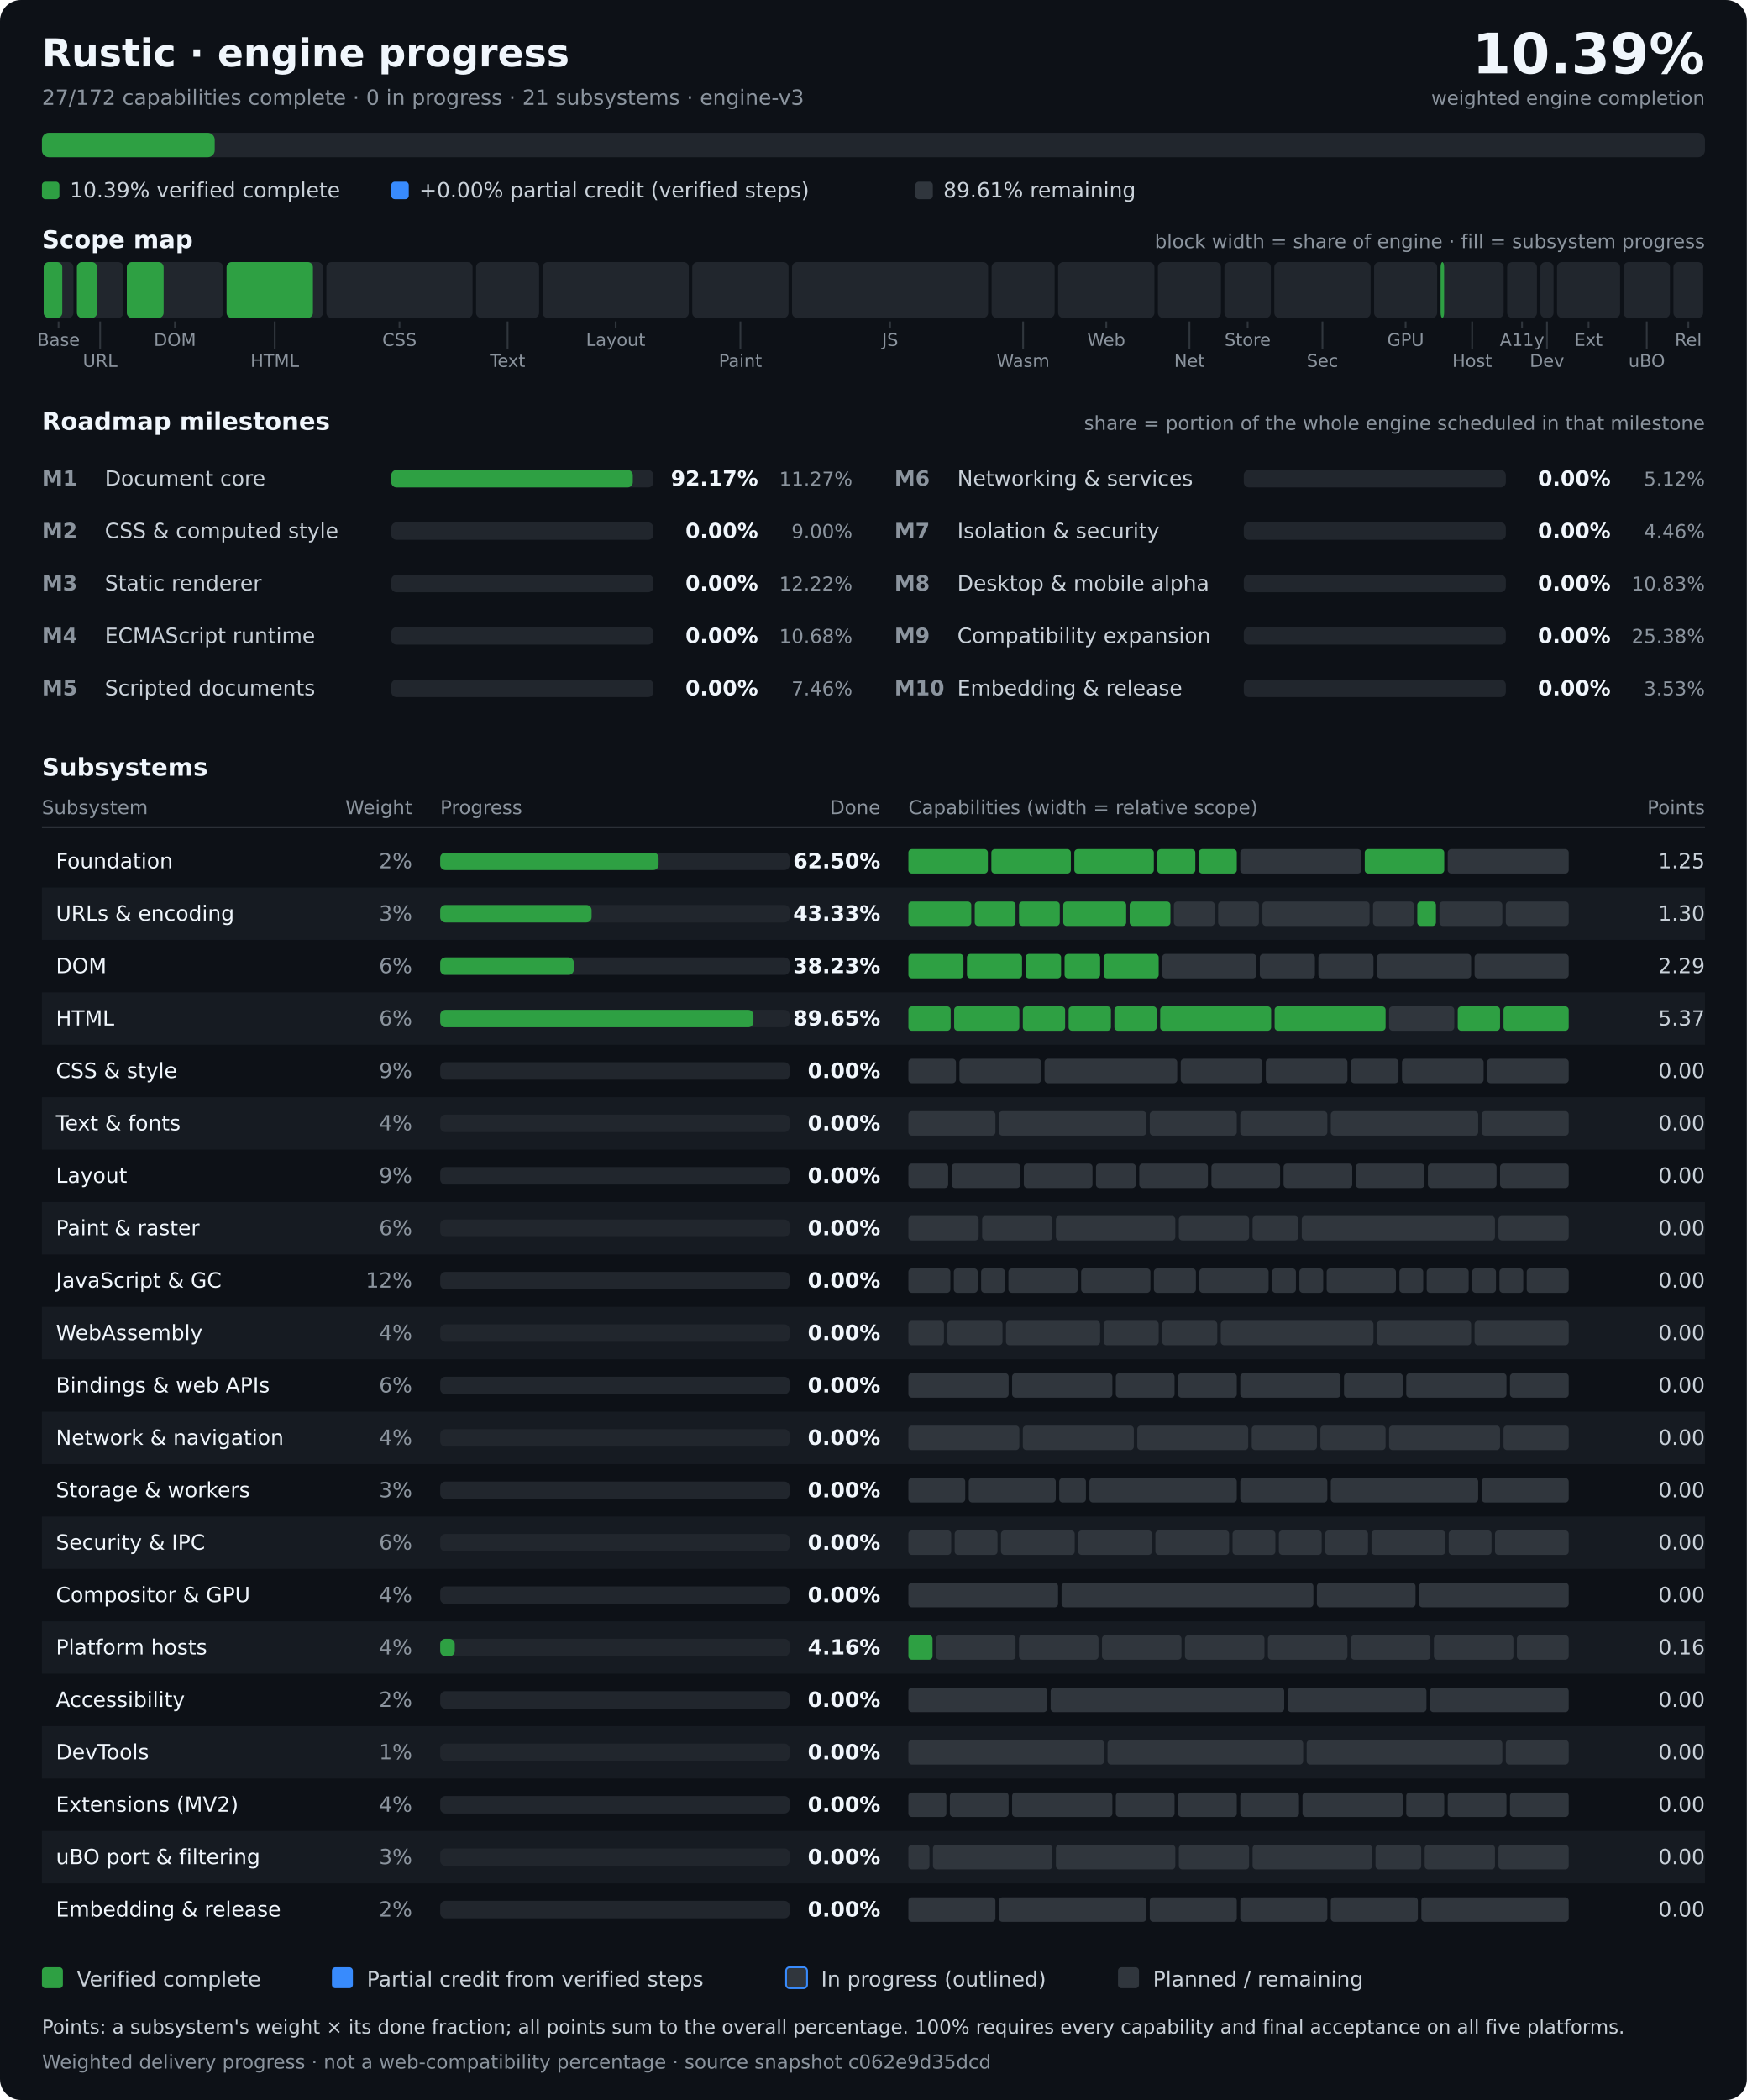
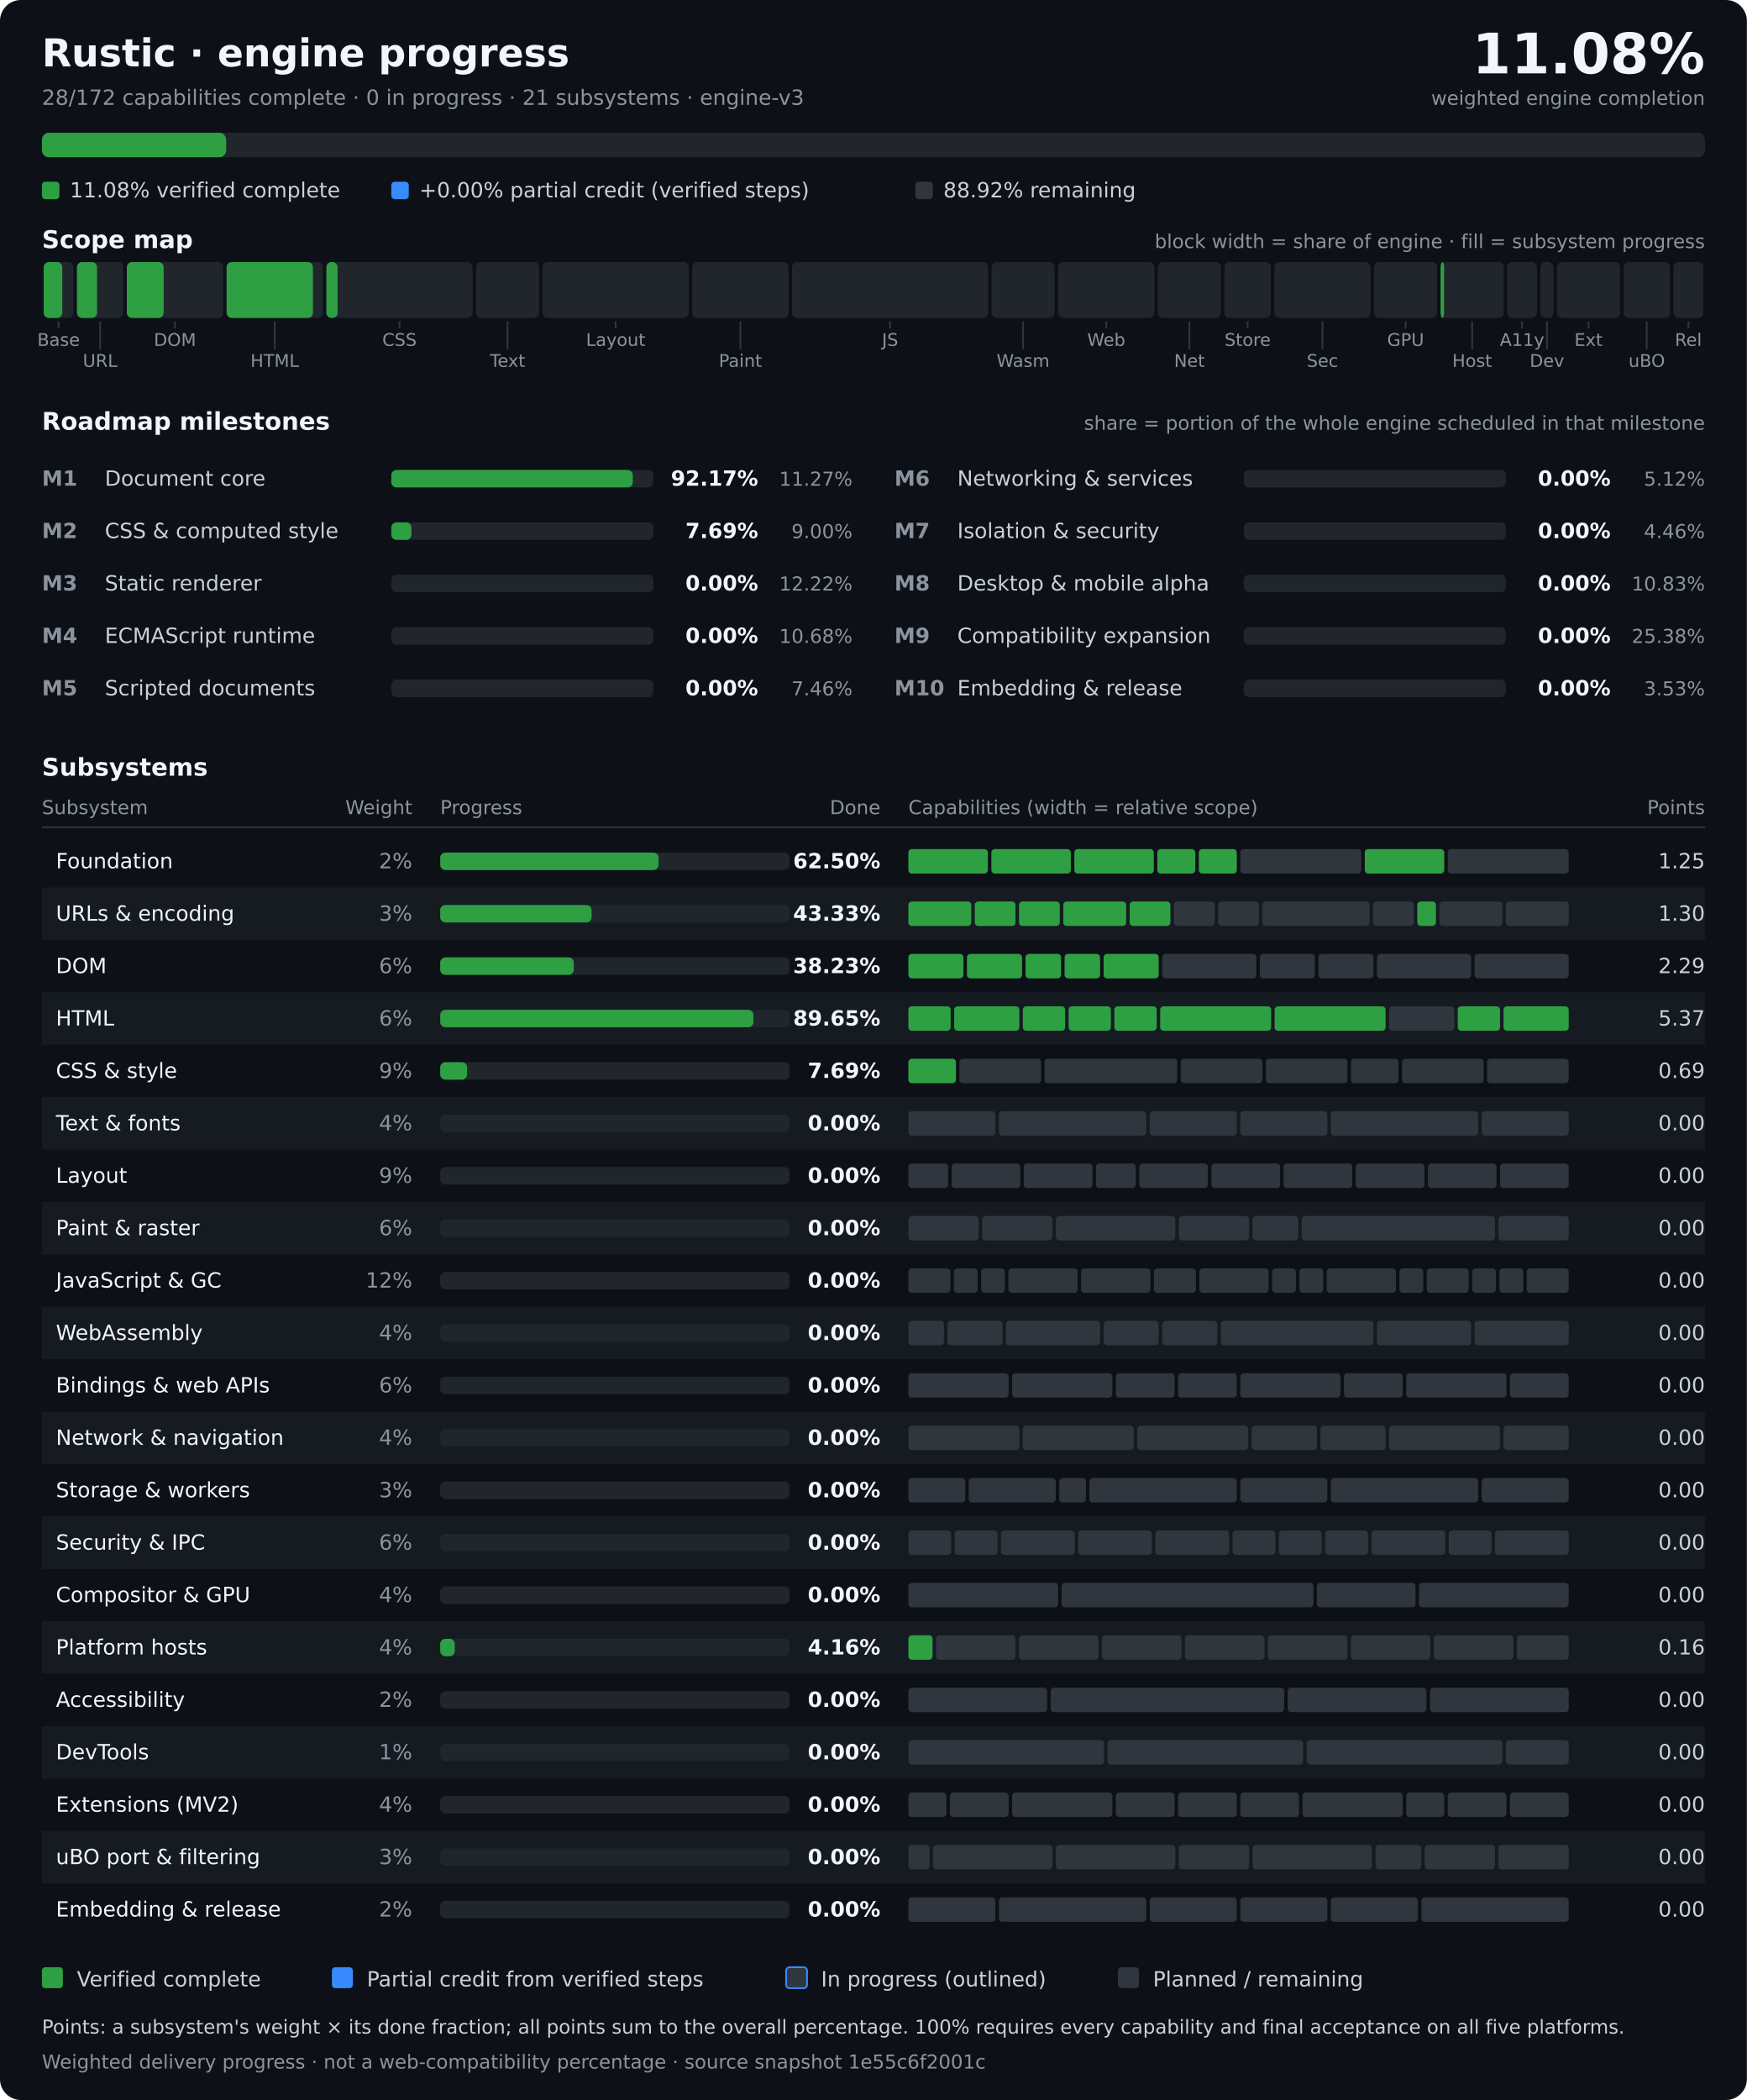
<svg xmlns="http://www.w3.org/2000/svg" width="1000" height="1202" viewBox="0 0 1000 1202" role="img" aria-labelledby="title desc">
  <rect width="1000" height="1202" rx="12" fill="#0d1117" />
  <g font-family="DejaVu Sans,Arial,sans-serif">
    <text x="24.00" y="38" fill="#f0f6fc" font-size="22" font-weight="700">Rustic · engine progress</text>
-     <text x="24.00" y="60" fill="#8b949e" font-size="12">27/172 capabilities complete · 0 in progress · 21 subsystems · engine-v3</text>
-     <text x="976.00" y="42" fill="#f0f6fc" font-size="32" text-anchor="end" font-weight="700">10.39%</text>
+     <text x="24.00" y="60" fill="#8b949e" font-size="12">28/172 capabilities complete · 0 in progress · 21 subsystems · engine-v3</text>
+     <text x="976.00" y="42" fill="#f0f6fc" font-size="32" text-anchor="end" font-weight="700">11.08%</text>
    <text x="976.00" y="60" fill="#8b949e" font-size="11" text-anchor="end">weighted engine completion</text>
    <rect x="24.00" y="76" width="952.00" height="14" rx="4" fill="#21262d" />
-     <rect x="24.00" y="76" width="98.91" height="14" rx="4" fill="#2ea043" />
+     <rect x="24.00" y="76" width="105.48" height="14" rx="4" fill="#2ea043" />
    <rect x="24" y="104" width="10" height="10" rx="2" fill="#2ea043" />
-     <text x="40.00" y="113" fill="#c9d1d9" font-size="12">10.39% verified complete</text>
+     <text x="40.00" y="113" fill="#c9d1d9" font-size="12">11.08% verified complete</text>
    <rect x="224" y="104" width="10" height="10" rx="2" fill="#388bfd" />
    <text x="240.00" y="113" fill="#c9d1d9" font-size="12">+0.00% partial credit (verified steps)</text>
    <rect x="524" y="104" width="10" height="10" rx="2" fill="#30363d" />
-     <text x="540.00" y="113" fill="#c9d1d9" font-size="12">89.61% remaining</text>
+     <text x="540.00" y="113" fill="#c9d1d9" font-size="12">88.92% remaining</text>
    <text x="24.00" y="142" fill="#f0f6fc" font-size="14" font-weight="600">Scope map</text>
    <text x="976.00" y="142" fill="#8b949e" font-size="11" text-anchor="end">block width = share of engine · fill = subsystem progress</text>
    <g>
      <rect x="25.00" y="150" width="17.04" height="32" rx="3" fill="#21262d" />
      <rect x="25.00" y="150" width="10.65" height="32" rx="3" fill="#2ea043" />
      <rect x="33.02" y="184" width="1" height="4" fill="#30363d" />
      <text x="33.52" y="198" fill="#8b949e" font-size="10" text-anchor="middle">Base</text>
    </g>
    <g>
      <rect x="44.04" y="150" width="26.56" height="32" rx="3" fill="#21262d" />
      <rect x="44.04" y="150" width="11.51" height="32" rx="3" fill="#2ea043" />
      <rect x="56.82" y="184" width="1" height="16" fill="#30363d" />
      <text x="57.32" y="210" fill="#8b949e" font-size="10" text-anchor="middle">URL</text>
    </g>
    <g>
      <rect x="72.60" y="150" width="55.12" height="32" rx="3" fill="#21262d" />
      <rect x="72.60" y="150" width="21.07" height="32" rx="3" fill="#2ea043" />
      <rect x="99.66" y="184" width="1" height="4" fill="#30363d" />
      <text x="100.16" y="198" fill="#8b949e" font-size="10" text-anchor="middle">DOM</text>
    </g>
    <g>
      <rect x="129.72" y="150" width="55.12" height="32" rx="3" fill="#21262d" />
      <rect x="129.72" y="150" width="49.42" height="32" rx="3" fill="#2ea043" />
      <rect x="156.78" y="184" width="1" height="16" fill="#30363d" />
      <text x="157.28" y="210" fill="#8b949e" font-size="10" text-anchor="middle">HTML</text>
    </g>
    <g>
      <rect x="186.84" y="150" width="83.68" height="32" rx="3" fill="#21262d" />
+       <rect x="186.84" y="150" width="6.43" height="32" rx="3" fill="#2ea043" />
      <rect x="228.18" y="184" width="1" height="4" fill="#30363d" />
      <text x="228.68" y="198" fill="#8b949e" font-size="10" text-anchor="middle">CSS</text>
    </g>
    <g>
      <rect x="272.52" y="150" width="36.08" height="32" rx="3" fill="#21262d" />
      <rect x="290.06" y="184" width="1" height="16" fill="#30363d" />
      <text x="290.56" y="210" fill="#8b949e" font-size="10" text-anchor="middle">Text</text>
    </g>
    <g>
      <rect x="310.60" y="150" width="83.68" height="32" rx="3" fill="#21262d" />
      <rect x="351.94" y="184" width="1" height="4" fill="#30363d" />
      <text x="352.44" y="198" fill="#8b949e" font-size="10" text-anchor="middle">Layout</text>
    </g>
    <g>
      <rect x="396.28" y="150" width="55.12" height="32" rx="3" fill="#21262d" />
      <rect x="423.34" y="184" width="1" height="16" fill="#30363d" />
      <text x="423.84" y="210" fill="#8b949e" font-size="10" text-anchor="middle">Paint</text>
    </g>
    <g>
      <rect x="453.40" y="150" width="112.24" height="32" rx="3" fill="#21262d" />
      <rect x="509.02" y="184" width="1" height="4" fill="#30363d" />
      <text x="509.52" y="198" fill="#8b949e" font-size="10" text-anchor="middle">JS</text>
    </g>
    <g>
      <rect x="567.64" y="150" width="36.08" height="32" rx="3" fill="#21262d" />
      <rect x="585.18" y="184" width="1" height="16" fill="#30363d" />
      <text x="585.68" y="210" fill="#8b949e" font-size="10" text-anchor="middle">Wasm</text>
    </g>
    <g>
      <rect x="605.72" y="150" width="55.12" height="32" rx="3" fill="#21262d" />
      <rect x="632.78" y="184" width="1" height="4" fill="#30363d" />
      <text x="633.28" y="198" fill="#8b949e" font-size="10" text-anchor="middle">Web</text>
    </g>
    <g>
      <rect x="662.84" y="150" width="36.08" height="32" rx="3" fill="#21262d" />
      <rect x="680.38" y="184" width="1" height="16" fill="#30363d" />
      <text x="680.88" y="210" fill="#8b949e" font-size="10" text-anchor="middle">Net</text>
    </g>
    <g>
      <rect x="700.92" y="150" width="26.56" height="32" rx="3" fill="#21262d" />
      <rect x="713.70" y="184" width="1" height="4" fill="#30363d" />
      <text x="714.20" y="198" fill="#8b949e" font-size="10" text-anchor="middle">Store</text>
    </g>
    <g>
      <rect x="729.48" y="150" width="55.12" height="32" rx="3" fill="#21262d" />
      <rect x="756.54" y="184" width="1" height="16" fill="#30363d" />
      <text x="757.04" y="210" fill="#8b949e" font-size="10" text-anchor="middle">Sec</text>
    </g>
    <g>
      <rect x="786.60" y="150" width="36.08" height="32" rx="3" fill="#21262d" />
      <rect x="804.14" y="184" width="1" height="4" fill="#30363d" />
      <text x="804.64" y="198" fill="#8b949e" font-size="10" text-anchor="middle">GPU</text>
    </g>
    <g>
      <rect x="824.68" y="150" width="36.08" height="32" rx="3" fill="#21262d" />
      <rect x="824.68" y="150" width="2.00" height="32" rx="3" fill="#2ea043" />
      <rect x="842.22" y="184" width="1" height="16" fill="#30363d" />
      <text x="842.72" y="210" fill="#8b949e" font-size="10" text-anchor="middle">Host</text>
    </g>
    <g>
      <rect x="862.76" y="150" width="17.04" height="32" rx="3" fill="#21262d" />
      <rect x="870.78" y="184" width="1" height="4" fill="#30363d" />
      <text x="871.28" y="198" fill="#8b949e" font-size="10" text-anchor="middle">A11y</text>
    </g>
    <g>
      <rect x="881.80" y="150" width="7.52" height="32" rx="3" fill="#21262d" />
      <rect x="885.06" y="184" width="1" height="16" fill="#30363d" />
      <text x="885.56" y="210" fill="#8b949e" font-size="10" text-anchor="middle">Dev</text>
    </g>
    <g>
      <rect x="891.32" y="150" width="36.08" height="32" rx="3" fill="#21262d" />
      <rect x="908.86" y="184" width="1" height="4" fill="#30363d" />
      <text x="909.36" y="198" fill="#8b949e" font-size="10" text-anchor="middle">Ext</text>
    </g>
    <g>
      <rect x="929.40" y="150" width="26.56" height="32" rx="3" fill="#21262d" />
      <rect x="942.18" y="184" width="1" height="16" fill="#30363d" />
      <text x="942.68" y="210" fill="#8b949e" font-size="10" text-anchor="middle">uBO</text>
    </g>
    <g>
      <rect x="957.96" y="150" width="17.04" height="32" rx="3" fill="#21262d" />
      <rect x="965.98" y="184" width="1" height="4" fill="#30363d" />
      <text x="966.48" y="198" fill="#8b949e" font-size="10" text-anchor="middle">Rel</text>
    </g>
    <text x="24.00" y="246" fill="#f0f6fc" font-size="14" font-weight="600">Roadmap milestones</text>
    <text x="976.00" y="246" fill="#8b949e" font-size="11" text-anchor="end">share = portion of the whole engine scheduled in that milestone</text>
    <g>
      <text x="24.00" y="278" fill="#8b949e" font-size="12" font-weight="600">M1</text>
      <text x="60.00" y="278" fill="#c9d1d9" font-size="12">Document core</text>
      <rect x="224.00" y="269" width="150.00" height="10" rx="3" fill="#21262d" />
      <rect x="224.00" y="269" width="138.25" height="10" rx="3" fill="#2ea043" />
      <text x="434.00" y="278" fill="#f0f6fc" font-size="12" text-anchor="end" font-weight="600">92.17%</text>
      <text x="488.00" y="278" fill="#8b949e" font-size="11" text-anchor="end">11.27%</text>
    </g>
    <g>
      <text x="24.00" y="308" fill="#8b949e" font-size="12" font-weight="600">M2</text>
      <text x="60.00" y="308" fill="#c9d1d9" font-size="12">CSS &amp; computed style</text>
      <rect x="224.00" y="299" width="150.00" height="10" rx="3" fill="#21262d" />
-       <text x="434.00" y="308" fill="#f0f6fc" font-size="12" text-anchor="end" font-weight="600">0.00%</text>
+       <rect x="224.00" y="299" width="11.54" height="10" rx="3" fill="#2ea043" />
+       <text x="434.00" y="308" fill="#f0f6fc" font-size="12" text-anchor="end" font-weight="600">7.69%</text>
      <text x="488.00" y="308" fill="#8b949e" font-size="11" text-anchor="end">9.00%</text>
    </g>
    <g>
      <text x="24.00" y="338" fill="#8b949e" font-size="12" font-weight="600">M3</text>
      <text x="60.00" y="338" fill="#c9d1d9" font-size="12">Static renderer</text>
      <rect x="224.00" y="329" width="150.00" height="10" rx="3" fill="#21262d" />
      <text x="434.00" y="338" fill="#f0f6fc" font-size="12" text-anchor="end" font-weight="600">0.00%</text>
      <text x="488.00" y="338" fill="#8b949e" font-size="11" text-anchor="end">12.22%</text>
    </g>
    <g>
      <text x="24.00" y="368" fill="#8b949e" font-size="12" font-weight="600">M4</text>
      <text x="60.00" y="368" fill="#c9d1d9" font-size="12">ECMAScript runtime</text>
      <rect x="224.00" y="359" width="150.00" height="10" rx="3" fill="#21262d" />
      <text x="434.00" y="368" fill="#f0f6fc" font-size="12" text-anchor="end" font-weight="600">0.00%</text>
      <text x="488.00" y="368" fill="#8b949e" font-size="11" text-anchor="end">10.68%</text>
    </g>
    <g>
      <text x="24.00" y="398" fill="#8b949e" font-size="12" font-weight="600">M5</text>
      <text x="60.00" y="398" fill="#c9d1d9" font-size="12">Scripted documents</text>
      <rect x="224.00" y="389" width="150.00" height="10" rx="3" fill="#21262d" />
      <text x="434.00" y="398" fill="#f0f6fc" font-size="12" text-anchor="end" font-weight="600">0.00%</text>
      <text x="488.00" y="398" fill="#8b949e" font-size="11" text-anchor="end">7.46%</text>
    </g>
    <g>
      <text x="512.00" y="278" fill="#8b949e" font-size="12" font-weight="600">M6</text>
      <text x="548.00" y="278" fill="#c9d1d9" font-size="12">Networking &amp; services</text>
      <rect x="712.00" y="269" width="150.00" height="10" rx="3" fill="#21262d" />
      <text x="922.00" y="278" fill="#f0f6fc" font-size="12" text-anchor="end" font-weight="600">0.00%</text>
      <text x="976.00" y="278" fill="#8b949e" font-size="11" text-anchor="end">5.12%</text>
    </g>
    <g>
      <text x="512.00" y="308" fill="#8b949e" font-size="12" font-weight="600">M7</text>
      <text x="548.00" y="308" fill="#c9d1d9" font-size="12">Isolation &amp; security</text>
      <rect x="712.00" y="299" width="150.00" height="10" rx="3" fill="#21262d" />
      <text x="922.00" y="308" fill="#f0f6fc" font-size="12" text-anchor="end" font-weight="600">0.00%</text>
      <text x="976.00" y="308" fill="#8b949e" font-size="11" text-anchor="end">4.46%</text>
    </g>
    <g>
      <text x="512.00" y="338" fill="#8b949e" font-size="12" font-weight="600">M8</text>
      <text x="548.00" y="338" fill="#c9d1d9" font-size="12">Desktop &amp; mobile alpha</text>
      <rect x="712.00" y="329" width="150.00" height="10" rx="3" fill="#21262d" />
      <text x="922.00" y="338" fill="#f0f6fc" font-size="12" text-anchor="end" font-weight="600">0.00%</text>
      <text x="976.00" y="338" fill="#8b949e" font-size="11" text-anchor="end">10.83%</text>
    </g>
    <g>
      <text x="512.00" y="368" fill="#8b949e" font-size="12" font-weight="600">M9</text>
      <text x="548.00" y="368" fill="#c9d1d9" font-size="12">Compatibility expansion</text>
      <rect x="712.00" y="359" width="150.00" height="10" rx="3" fill="#21262d" />
      <text x="922.00" y="368" fill="#f0f6fc" font-size="12" text-anchor="end" font-weight="600">0.00%</text>
      <text x="976.00" y="368" fill="#8b949e" font-size="11" text-anchor="end">25.38%</text>
    </g>
    <g>
      <text x="512.00" y="398" fill="#8b949e" font-size="12" font-weight="600">M10</text>
      <text x="548.00" y="398" fill="#c9d1d9" font-size="12">Embedding &amp; release</text>
      <rect x="712.00" y="389" width="150.00" height="10" rx="3" fill="#21262d" />
      <text x="922.00" y="398" fill="#f0f6fc" font-size="12" text-anchor="end" font-weight="600">0.00%</text>
      <text x="976.00" y="398" fill="#8b949e" font-size="11" text-anchor="end">3.53%</text>
    </g>
    <text x="24.00" y="444" fill="#f0f6fc" font-size="14" font-weight="600">Subsystems</text>
    <text x="24.00" y="466" fill="#8b949e" font-size="11">Subsystem</text>
    <text x="236.00" y="466" fill="#8b949e" font-size="11" text-anchor="end">Weight</text>
    <text x="252.00" y="466" fill="#8b949e" font-size="11">Progress</text>
    <text x="504.00" y="466" fill="#8b949e" font-size="11" text-anchor="end">Done</text>
    <text x="520.00" y="466" fill="#8b949e" font-size="11">Capabilities (width = relative scope)</text>
    <text x="976.00" y="466" fill="#8b949e" font-size="11" text-anchor="end">Points</text>
    <rect x="24" y="473" width="952" height="1" fill="#30363d" />
    <g>
      <text x="32.00" y="497" fill="#f0f6fc" font-size="12">Foundation</text>
      <text x="236.00" y="497" fill="#8b949e" font-size="12" text-anchor="end">2%</text>
      <rect x="252.00" y="488" width="200.00" height="10" rx="3" fill="#21262d" />
      <rect x="252.00" y="488" width="125.00" height="10" rx="3" fill="#2ea043" />
      <text x="504.00" y="497" fill="#f0f6fc" font-size="12" text-anchor="end" font-weight="600">62.50%</text>
      <g>
        <rect x="520.00" y="486" width="45.50" height="14" rx="2" fill="#2ea043" />
      </g>
      <g>
        <rect x="567.50" y="486" width="45.50" height="14" rx="2" fill="#2ea043" />
      </g>
      <g>
        <rect x="615.00" y="486" width="45.50" height="14" rx="2" fill="#2ea043" />
      </g>
      <g>
        <rect x="662.50" y="486" width="21.75" height="14" rx="2" fill="#2ea043" />
      </g>
      <g>
        <rect x="686.25" y="486" width="21.75" height="14" rx="2" fill="#2ea043" />
      </g>
      <g>
        <rect x="710.00" y="486" width="69.25" height="14" rx="2" fill="#30363d" />
      </g>
      <g>
        <rect x="781.25" y="486" width="45.50" height="14" rx="2" fill="#2ea043" />
      </g>
      <g>
        <rect x="828.75" y="486" width="69.25" height="14" rx="2" fill="#30363d" />
      </g>
      <text x="976.00" y="497" fill="#c9d1d9" font-size="12" text-anchor="end">1.25</text>
    </g>
    <g>
      <rect x="24" y="508" width="952" height="30" fill="#161b22" />
      <text x="32.00" y="527" fill="#f0f6fc" font-size="12">URLs &amp; encoding</text>
      <text x="236.00" y="527" fill="#8b949e" font-size="12" text-anchor="end">3%</text>
      <rect x="252.00" y="518" width="200.00" height="10" rx="3" fill="#21262d" />
      <rect x="252.00" y="518" width="86.66" height="10" rx="3" fill="#2ea043" />
      <text x="504.00" y="527" fill="#f0f6fc" font-size="12" text-anchor="end" font-weight="600">43.33%</text>
      <g>
        <rect x="520.00" y="516" width="36.00" height="14" rx="2" fill="#2ea043" />
      </g>
      <g>
        <rect x="558.00" y="516" width="23.33" height="14" rx="2" fill="#2ea043" />
      </g>
      <g>
        <rect x="583.33" y="516" width="23.33" height="14" rx="2" fill="#2ea043" />
      </g>
      <g>
        <rect x="608.67" y="516" width="36.00" height="14" rx="2" fill="#2ea043" />
      </g>
      <g>
        <rect x="646.67" y="516" width="23.33" height="14" rx="2" fill="#2ea043" />
      </g>
      <g>
        <rect x="672.00" y="516" width="23.33" height="14" rx="2" fill="#30363d" />
      </g>
      <g>
        <rect x="697.33" y="516" width="23.33" height="14" rx="2" fill="#30363d" />
      </g>
      <g>
        <rect x="722.67" y="516" width="61.33" height="14" rx="2" fill="#30363d" />
      </g>
      <g>
        <rect x="786.00" y="516" width="23.33" height="14" rx="2" fill="#30363d" />
      </g>
      <g>
        <rect x="811.33" y="516" width="10.67" height="14" rx="2" fill="#2ea043" />
      </g>
      <g>
        <rect x="824.00" y="516" width="36.00" height="14" rx="2" fill="#30363d" />
      </g>
      <g>
        <rect x="862.00" y="516" width="36.00" height="14" rx="2" fill="#30363d" />
      </g>
      <text x="976.00" y="527" fill="#c9d1d9" font-size="12" text-anchor="end">1.30</text>
    </g>
    <g>
      <text x="32.00" y="557" fill="#f0f6fc" font-size="12">DOM</text>
      <text x="236.00" y="557" fill="#8b949e" font-size="12" text-anchor="end">6%</text>
      <rect x="252.00" y="548" width="200.00" height="10" rx="3" fill="#21262d" />
      <rect x="252.00" y="548" width="76.46" height="10" rx="3" fill="#2ea043" />
      <text x="504.00" y="557" fill="#f0f6fc" font-size="12" text-anchor="end" font-weight="600">38.23%</text>
      <g>
        <rect x="520.00" y="546" width="31.53" height="14" rx="2" fill="#2ea043" />
      </g>
      <g>
        <rect x="553.53" y="546" width="31.53" height="14" rx="2" fill="#2ea043" />
      </g>
      <g>
        <rect x="587.06" y="546" width="20.35" height="14" rx="2" fill="#2ea043" />
      </g>
      <g>
        <rect x="609.41" y="546" width="20.35" height="14" rx="2" fill="#2ea043" />
      </g>
      <g>
        <rect x="631.76" y="546" width="31.53" height="14" rx="2" fill="#2ea043" />
      </g>
      <g>
        <rect x="665.29" y="546" width="53.88" height="14" rx="2" fill="#30363d" />
      </g>
      <g>
        <rect x="721.18" y="546" width="31.53" height="14" rx="2" fill="#30363d" />
      </g>
      <g>
        <rect x="754.71" y="546" width="31.53" height="14" rx="2" fill="#30363d" />
      </g>
      <g>
        <rect x="788.24" y="546" width="53.88" height="14" rx="2" fill="#30363d" />
      </g>
      <g>
        <rect x="844.12" y="546" width="53.88" height="14" rx="2" fill="#30363d" />
      </g>
      <text x="976.00" y="557" fill="#c9d1d9" font-size="12" text-anchor="end">2.29</text>
    </g>
    <g>
      <rect x="24" y="568" width="952" height="30" fill="#161b22" />
      <text x="32.00" y="587" fill="#f0f6fc" font-size="12">HTML</text>
      <text x="236.00" y="587" fill="#8b949e" font-size="12" text-anchor="end">6%</text>
      <rect x="252.00" y="578" width="200.00" height="10" rx="3" fill="#21262d" />
      <rect x="252.00" y="578" width="179.30" height="10" rx="3" fill="#2ea043" />
      <text x="504.00" y="587" fill="#f0f6fc" font-size="12" text-anchor="end" font-weight="600">89.65%</text>
      <g>
        <rect x="520.00" y="576" width="24.21" height="14" rx="2" fill="#2ea043" />
      </g>
      <g>
        <rect x="546.21" y="576" width="37.31" height="14" rx="2" fill="#2ea043" />
      </g>
      <g>
        <rect x="585.52" y="576" width="24.21" height="14" rx="2" fill="#2ea043" />
      </g>
      <g>
        <rect x="611.72" y="576" width="24.21" height="14" rx="2" fill="#2ea043" />
      </g>
      <g>
        <rect x="637.93" y="576" width="24.21" height="14" rx="2" fill="#2ea043" />
      </g>
      <g>
        <rect x="664.14" y="576" width="63.52" height="14" rx="2" fill="#2ea043" />
      </g>
      <g>
        <rect x="729.66" y="576" width="63.52" height="14" rx="2" fill="#2ea043" />
      </g>
      <g>
        <rect x="795.17" y="576" width="37.31" height="14" rx="2" fill="#30363d" />
      </g>
      <g>
        <rect x="834.48" y="576" width="24.21" height="14" rx="2" fill="#2ea043" />
      </g>
      <g>
        <rect x="860.69" y="576" width="37.31" height="14" rx="2" fill="#2ea043" />
      </g>
      <text x="976.00" y="587" fill="#c9d1d9" font-size="12" text-anchor="end">5.37</text>
    </g>
    <g>
      <text x="32.00" y="617" fill="#f0f6fc" font-size="12">CSS &amp; style</text>
      <text x="236.00" y="617" fill="#8b949e" font-size="12" text-anchor="end">9%</text>
      <rect x="252.00" y="608" width="200.00" height="10" rx="3" fill="#21262d" />
-       <text x="504.00" y="617" fill="#f0f6fc" font-size="12" text-anchor="end" font-weight="600">0.00%</text>
-       <g>
-         <rect x="520.00" y="606" width="27.23" height="14" rx="2" fill="#30363d" />
+       <rect x="252.00" y="608" width="15.38" height="10" rx="3" fill="#2ea043" />
+       <text x="504.00" y="617" fill="#f0f6fc" font-size="12" text-anchor="end" font-weight="600">7.69%</text>
+       <g>
+         <rect x="520.00" y="606" width="27.23" height="14" rx="2" fill="#2ea043" />
      </g>
      <g>
        <rect x="549.23" y="606" width="46.72" height="14" rx="2" fill="#30363d" />
      </g>
      <g>
        <rect x="597.95" y="606" width="75.95" height="14" rx="2" fill="#30363d" />
      </g>
      <g>
        <rect x="675.90" y="606" width="46.72" height="14" rx="2" fill="#30363d" />
      </g>
      <g>
        <rect x="724.62" y="606" width="46.72" height="14" rx="2" fill="#30363d" />
      </g>
      <g>
        <rect x="773.33" y="606" width="27.23" height="14" rx="2" fill="#30363d" />
      </g>
      <g>
        <rect x="802.56" y="606" width="46.72" height="14" rx="2" fill="#30363d" />
      </g>
      <g>
        <rect x="851.28" y="606" width="46.72" height="14" rx="2" fill="#30363d" />
      </g>
-       <text x="976.00" y="617" fill="#c9d1d9" font-size="12" text-anchor="end">0.00</text>
+       <text x="976.00" y="617" fill="#c9d1d9" font-size="12" text-anchor="end">0.69</text>
    </g>
    <g>
      <rect x="24" y="628" width="952" height="30" fill="#161b22" />
      <text x="32.00" y="647" fill="#f0f6fc" font-size="12">Text &amp; fonts</text>
      <text x="236.00" y="647" fill="#8b949e" font-size="12" text-anchor="end">4%</text>
      <rect x="252.00" y="638" width="200.00" height="10" rx="3" fill="#21262d" />
      <text x="504.00" y="647" fill="#f0f6fc" font-size="12" text-anchor="end" font-weight="600">0.00%</text>
      <g>
        <rect x="520.00" y="636" width="49.82" height="14" rx="2" fill="#30363d" />
      </g>
      <g>
        <rect x="571.82" y="636" width="84.36" height="14" rx="2" fill="#30363d" />
      </g>
      <g>
        <rect x="658.18" y="636" width="49.82" height="14" rx="2" fill="#30363d" />
      </g>
      <g>
        <rect x="710.00" y="636" width="49.82" height="14" rx="2" fill="#30363d" />
      </g>
      <g>
        <rect x="761.82" y="636" width="84.36" height="14" rx="2" fill="#30363d" />
      </g>
      <g>
        <rect x="848.18" y="636" width="49.82" height="14" rx="2" fill="#30363d" />
      </g>
      <text x="976.00" y="647" fill="#c9d1d9" font-size="12" text-anchor="end">0.00</text>
    </g>
    <g>
      <text x="32.00" y="677" fill="#f0f6fc" font-size="12">Layout</text>
      <text x="236.00" y="677" fill="#8b949e" font-size="12" text-anchor="end">9%</text>
      <rect x="252.00" y="668" width="200.00" height="10" rx="3" fill="#21262d" />
      <text x="504.00" y="677" fill="#f0f6fc" font-size="12" text-anchor="end" font-weight="600">0.00%</text>
      <g>
        <rect x="520.00" y="666" width="22.78" height="14" rx="2" fill="#30363d" />
      </g>
      <g>
        <rect x="544.78" y="666" width="39.30" height="14" rx="2" fill="#30363d" />
      </g>
      <g>
        <rect x="586.09" y="666" width="39.30" height="14" rx="2" fill="#30363d" />
      </g>
      <g>
        <rect x="627.39" y="666" width="22.78" height="14" rx="2" fill="#30363d" />
      </g>
      <g>
        <rect x="652.17" y="666" width="39.30" height="14" rx="2" fill="#30363d" />
      </g>
      <g>
        <rect x="693.48" y="666" width="39.30" height="14" rx="2" fill="#30363d" />
      </g>
      <g>
        <rect x="734.78" y="666" width="39.30" height="14" rx="2" fill="#30363d" />
      </g>
      <g>
        <rect x="776.09" y="666" width="39.30" height="14" rx="2" fill="#30363d" />
      </g>
      <g>
        <rect x="817.39" y="666" width="39.30" height="14" rx="2" fill="#30363d" />
      </g>
      <g>
        <rect x="858.70" y="666" width="39.30" height="14" rx="2" fill="#30363d" />
      </g>
      <text x="976.00" y="677" fill="#c9d1d9" font-size="12" text-anchor="end">0.00</text>
    </g>
    <g>
      <rect x="24" y="688" width="952" height="30" fill="#161b22" />
      <text x="32.00" y="707" fill="#f0f6fc" font-size="12">Paint &amp; raster</text>
      <text x="236.00" y="707" fill="#8b949e" font-size="12" text-anchor="end">6%</text>
      <rect x="252.00" y="698" width="200.00" height="10" rx="3" fill="#21262d" />
      <text x="504.00" y="707" fill="#f0f6fc" font-size="12" text-anchor="end" font-weight="600">0.00%</text>
      <g>
        <rect x="520.00" y="696" width="40.22" height="14" rx="2" fill="#30363d" />
      </g>
      <g>
        <rect x="562.22" y="696" width="40.22" height="14" rx="2" fill="#30363d" />
      </g>
      <g>
        <rect x="604.44" y="696" width="68.37" height="14" rx="2" fill="#30363d" />
      </g>
      <g>
        <rect x="674.81" y="696" width="40.22" height="14" rx="2" fill="#30363d" />
      </g>
      <g>
        <rect x="717.04" y="696" width="26.15" height="14" rx="2" fill="#30363d" />
      </g>
      <g>
        <rect x="745.19" y="696" width="110.59" height="14" rx="2" fill="#30363d" />
      </g>
      <g>
        <rect x="857.78" y="696" width="40.22" height="14" rx="2" fill="#30363d" />
      </g>
      <text x="976.00" y="707" fill="#c9d1d9" font-size="12" text-anchor="end">0.00</text>
    </g>
    <g>
      <text x="32.00" y="737" fill="#f0f6fc" font-size="12">JavaScript &amp; GC</text>
      <text x="236.00" y="737" fill="#8b949e" font-size="12" text-anchor="end">12%</text>
      <rect x="252.00" y="728" width="200.00" height="10" rx="3" fill="#21262d" />
      <text x="504.00" y="737" fill="#f0f6fc" font-size="12" text-anchor="end" font-weight="600">0.00%</text>
      <g>
        <rect x="520.00" y="726" width="24.03" height="14" rx="2" fill="#30363d" />
      </g>
      <g>
        <rect x="546.03" y="726" width="13.62" height="14" rx="2" fill="#30363d" />
      </g>
      <g>
        <rect x="561.64" y="726" width="13.62" height="14" rx="2" fill="#30363d" />
      </g>
      <g>
        <rect x="577.26" y="726" width="39.64" height="14" rx="2" fill="#30363d" />
      </g>
      <g>
        <rect x="618.90" y="726" width="39.64" height="14" rx="2" fill="#30363d" />
      </g>
      <g>
        <rect x="660.55" y="726" width="24.03" height="14" rx="2" fill="#30363d" />
      </g>
      <g>
        <rect x="686.58" y="726" width="39.64" height="14" rx="2" fill="#30363d" />
      </g>
      <g>
        <rect x="728.22" y="726" width="13.62" height="14" rx="2" fill="#30363d" />
      </g>
      <g>
        <rect x="743.84" y="726" width="13.62" height="14" rx="2" fill="#30363d" />
      </g>
      <g>
        <rect x="759.45" y="726" width="39.64" height="14" rx="2" fill="#30363d" />
      </g>
      <g>
        <rect x="801.10" y="726" width="13.62" height="14" rx="2" fill="#30363d" />
      </g>
      <g>
        <rect x="816.71" y="726" width="24.03" height="14" rx="2" fill="#30363d" />
      </g>
      <g>
        <rect x="842.74" y="726" width="13.62" height="14" rx="2" fill="#30363d" />
      </g>
      <g>
        <rect x="858.36" y="726" width="13.62" height="14" rx="2" fill="#30363d" />
      </g>
      <g>
        <rect x="873.97" y="726" width="24.03" height="14" rx="2" fill="#30363d" />
      </g>
      <text x="976.00" y="737" fill="#c9d1d9" font-size="12" text-anchor="end">0.00</text>
    </g>
    <g>
      <rect x="24" y="748" width="952" height="30" fill="#161b22" />
      <text x="32.00" y="767" fill="#f0f6fc" font-size="12">WebAssembly</text>
      <text x="236.00" y="767" fill="#8b949e" font-size="12" text-anchor="end">4%</text>
      <rect x="252.00" y="758" width="200.00" height="10" rx="3" fill="#21262d" />
      <text x="504.00" y="767" fill="#f0f6fc" font-size="12" text-anchor="end" font-weight="600">0.00%</text>
      <g>
        <rect x="520.00" y="756" width="20.35" height="14" rx="2" fill="#30363d" />
      </g>
      <g>
        <rect x="542.35" y="756" width="31.53" height="14" rx="2" fill="#30363d" />
      </g>
      <g>
        <rect x="575.88" y="756" width="53.88" height="14" rx="2" fill="#30363d" />
      </g>
      <g>
        <rect x="631.76" y="756" width="31.53" height="14" rx="2" fill="#30363d" />
      </g>
      <g>
        <rect x="665.29" y="756" width="31.53" height="14" rx="2" fill="#30363d" />
      </g>
      <g>
        <rect x="698.82" y="756" width="87.41" height="14" rx="2" fill="#30363d" />
      </g>
      <g>
        <rect x="788.24" y="756" width="53.88" height="14" rx="2" fill="#30363d" />
      </g>
      <g>
        <rect x="844.12" y="756" width="53.88" height="14" rx="2" fill="#30363d" />
      </g>
      <text x="976.00" y="767" fill="#c9d1d9" font-size="12" text-anchor="end">0.00</text>
    </g>
    <g>
      <text x="32.00" y="797" fill="#f0f6fc" font-size="12">Bindings &amp; web APIs</text>
      <text x="236.00" y="797" fill="#8b949e" font-size="12" text-anchor="end">6%</text>
      <rect x="252.00" y="788" width="200.00" height="10" rx="3" fill="#21262d" />
      <text x="504.00" y="797" fill="#f0f6fc" font-size="12" text-anchor="end" font-weight="600">0.00%</text>
      <g>
        <rect x="520.00" y="786" width="57.38" height="14" rx="2" fill="#30363d" />
      </g>
      <g>
        <rect x="579.38" y="786" width="57.38" height="14" rx="2" fill="#30363d" />
      </g>
      <g>
        <rect x="638.75" y="786" width="33.62" height="14" rx="2" fill="#30363d" />
      </g>
      <g>
        <rect x="674.38" y="786" width="33.62" height="14" rx="2" fill="#30363d" />
      </g>
      <g>
        <rect x="710.00" y="786" width="57.38" height="14" rx="2" fill="#30363d" />
      </g>
      <g>
        <rect x="769.38" y="786" width="33.62" height="14" rx="2" fill="#30363d" />
      </g>
      <g>
        <rect x="805.00" y="786" width="57.38" height="14" rx="2" fill="#30363d" />
      </g>
      <g>
        <rect x="864.38" y="786" width="33.62" height="14" rx="2" fill="#30363d" />
      </g>
      <text x="976.00" y="797" fill="#c9d1d9" font-size="12" text-anchor="end">0.00</text>
    </g>
    <g>
      <rect x="24" y="808" width="952" height="30" fill="#161b22" />
      <text x="32.00" y="827" fill="#f0f6fc" font-size="12">Network &amp; navigation</text>
      <text x="236.00" y="827" fill="#8b949e" font-size="12" text-anchor="end">4%</text>
      <rect x="252.00" y="818" width="200.00" height="10" rx="3" fill="#21262d" />
      <text x="504.00" y="827" fill="#f0f6fc" font-size="12" text-anchor="end" font-weight="600">0.00%</text>
      <g>
        <rect x="520.00" y="816" width="63.52" height="14" rx="2" fill="#30363d" />
      </g>
      <g>
        <rect x="585.52" y="816" width="63.52" height="14" rx="2" fill="#30363d" />
      </g>
      <g>
        <rect x="651.03" y="816" width="63.52" height="14" rx="2" fill="#30363d" />
      </g>
      <g>
        <rect x="716.55" y="816" width="37.31" height="14" rx="2" fill="#30363d" />
      </g>
      <g>
        <rect x="755.86" y="816" width="37.31" height="14" rx="2" fill="#30363d" />
      </g>
      <g>
        <rect x="795.17" y="816" width="63.52" height="14" rx="2" fill="#30363d" />
      </g>
      <g>
        <rect x="860.69" y="816" width="37.31" height="14" rx="2" fill="#30363d" />
      </g>
      <text x="976.00" y="827" fill="#c9d1d9" font-size="12" text-anchor="end">0.00</text>
    </g>
    <g>
      <text x="32.00" y="857" fill="#f0f6fc" font-size="12">Storage &amp; workers</text>
      <text x="236.00" y="857" fill="#8b949e" font-size="12" text-anchor="end">3%</text>
      <rect x="252.00" y="848" width="200.00" height="10" rx="3" fill="#21262d" />
      <text x="504.00" y="857" fill="#f0f6fc" font-size="12" text-anchor="end" font-weight="600">0.00%</text>
      <g>
        <rect x="520.00" y="846" width="32.55" height="14" rx="2" fill="#30363d" />
      </g>
      <g>
        <rect x="554.55" y="846" width="49.82" height="14" rx="2" fill="#30363d" />
      </g>
      <g>
        <rect x="606.36" y="846" width="15.27" height="14" rx="2" fill="#30363d" />
      </g>
      <g>
        <rect x="623.64" y="846" width="84.36" height="14" rx="2" fill="#30363d" />
      </g>
      <g>
        <rect x="710.00" y="846" width="49.82" height="14" rx="2" fill="#30363d" />
      </g>
      <g>
        <rect x="761.82" y="846" width="84.36" height="14" rx="2" fill="#30363d" />
      </g>
      <g>
        <rect x="848.18" y="846" width="49.82" height="14" rx="2" fill="#30363d" />
      </g>
      <text x="976.00" y="857" fill="#c9d1d9" font-size="12" text-anchor="end">0.00</text>
    </g>
    <g>
      <rect x="24" y="868" width="952" height="30" fill="#161b22" />
      <text x="32.00" y="887" fill="#f0f6fc" font-size="12">Security &amp; IPC</text>
      <text x="236.00" y="887" fill="#8b949e" font-size="12" text-anchor="end">6%</text>
      <rect x="252.00" y="878" width="200.00" height="10" rx="3" fill="#21262d" />
      <text x="504.00" y="887" fill="#f0f6fc" font-size="12" text-anchor="end" font-weight="600">0.00%</text>
      <g>
        <rect x="520.00" y="876" width="24.51" height="14" rx="2" fill="#30363d" />
      </g>
      <g>
        <rect x="546.51" y="876" width="24.51" height="14" rx="2" fill="#30363d" />
      </g>
      <g>
        <rect x="573.02" y="876" width="42.19" height="14" rx="2" fill="#30363d" />
      </g>
      <g>
        <rect x="617.21" y="876" width="42.19" height="14" rx="2" fill="#30363d" />
      </g>
      <g>
        <rect x="661.40" y="876" width="42.19" height="14" rx="2" fill="#30363d" />
      </g>
      <g>
        <rect x="705.58" y="876" width="24.51" height="14" rx="2" fill="#30363d" />
      </g>
      <g>
        <rect x="732.09" y="876" width="24.51" height="14" rx="2" fill="#30363d" />
      </g>
      <g>
        <rect x="758.60" y="876" width="24.51" height="14" rx="2" fill="#30363d" />
      </g>
      <g>
        <rect x="785.12" y="876" width="42.19" height="14" rx="2" fill="#30363d" />
      </g>
      <g>
        <rect x="829.30" y="876" width="24.51" height="14" rx="2" fill="#30363d" />
      </g>
      <g>
        <rect x="855.81" y="876" width="42.19" height="14" rx="2" fill="#30363d" />
      </g>
      <text x="976.00" y="887" fill="#c9d1d9" font-size="12" text-anchor="end">0.00</text>
    </g>
    <g>
      <text x="32.00" y="917" fill="#f0f6fc" font-size="12">Compositor &amp; GPU</text>
      <text x="236.00" y="917" fill="#8b949e" font-size="12" text-anchor="end">4%</text>
      <rect x="252.00" y="908" width="200.00" height="10" rx="3" fill="#21262d" />
      <text x="504.00" y="917" fill="#f0f6fc" font-size="12" text-anchor="end" font-weight="600">0.00%</text>
      <g>
        <rect x="520.00" y="906" width="85.69" height="14" rx="2" fill="#30363d" />
      </g>
      <g>
        <rect x="607.69" y="906" width="144.15" height="14" rx="2" fill="#30363d" />
      </g>
      <g>
        <rect x="753.85" y="906" width="56.46" height="14" rx="2" fill="#30363d" />
      </g>
      <g>
        <rect x="812.31" y="906" width="85.69" height="14" rx="2" fill="#30363d" />
      </g>
      <text x="976.00" y="917" fill="#c9d1d9" font-size="12" text-anchor="end">0.00</text>
    </g>
    <g>
      <rect x="24" y="928" width="952" height="30" fill="#161b22" />
      <text x="32.00" y="947" fill="#f0f6fc" font-size="12">Platform hosts</text>
      <text x="236.00" y="947" fill="#8b949e" font-size="12" text-anchor="end">4%</text>
      <rect x="252.00" y="938" width="200.00" height="10" rx="3" fill="#21262d" />
      <rect x="252.00" y="938" width="8.32" height="10" rx="3" fill="#2ea043" />
      <text x="504.00" y="947" fill="#f0f6fc" font-size="12" text-anchor="end" font-weight="600">4.16%</text>
      <g>
        <rect x="520.00" y="936" width="13.83" height="14" rx="2" fill="#2ea043" />
      </g>
      <g>
        <rect x="535.83" y="936" width="45.50" height="14" rx="2" fill="#30363d" />
      </g>
      <g>
        <rect x="583.33" y="936" width="45.50" height="14" rx="2" fill="#30363d" />
      </g>
      <g>
        <rect x="630.83" y="936" width="45.50" height="14" rx="2" fill="#30363d" />
      </g>
      <g>
        <rect x="678.33" y="936" width="45.50" height="14" rx="2" fill="#30363d" />
      </g>
      <g>
        <rect x="725.83" y="936" width="45.50" height="14" rx="2" fill="#30363d" />
      </g>
      <g>
        <rect x="773.33" y="936" width="45.50" height="14" rx="2" fill="#30363d" />
      </g>
      <g>
        <rect x="820.83" y="936" width="45.50" height="14" rx="2" fill="#30363d" />
      </g>
      <g>
        <rect x="868.33" y="936" width="29.67" height="14" rx="2" fill="#30363d" />
      </g>
      <text x="976.00" y="947" fill="#c9d1d9" font-size="12" text-anchor="end">0.16</text>
    </g>
    <g>
      <text x="32.00" y="977" fill="#f0f6fc" font-size="12">Accessibility</text>
      <text x="236.00" y="977" fill="#8b949e" font-size="12" text-anchor="end">2%</text>
      <rect x="252.00" y="968" width="200.00" height="10" rx="3" fill="#21262d" />
      <text x="504.00" y="977" fill="#f0f6fc" font-size="12" text-anchor="end" font-weight="600">0.00%</text>
      <g>
        <rect x="520.00" y="966" width="79.43" height="14" rx="2" fill="#30363d" />
      </g>
      <g>
        <rect x="601.43" y="966" width="133.71" height="14" rx="2" fill="#30363d" />
      </g>
      <g>
        <rect x="737.14" y="966" width="79.43" height="14" rx="2" fill="#30363d" />
      </g>
      <g>
        <rect x="818.57" y="966" width="79.43" height="14" rx="2" fill="#30363d" />
      </g>
      <text x="976.00" y="977" fill="#c9d1d9" font-size="12" text-anchor="end">0.00</text>
    </g>
    <g>
      <rect x="24" y="988" width="952" height="30" fill="#161b22" />
      <text x="32.00" y="1007" fill="#f0f6fc" font-size="12">DevTools</text>
      <text x="236.00" y="1007" fill="#8b949e" font-size="12" text-anchor="end">1%</text>
      <rect x="252.00" y="998" width="200.00" height="10" rx="3" fill="#21262d" />
      <text x="504.00" y="1007" fill="#f0f6fc" font-size="12" text-anchor="end" font-weight="600">0.00%</text>
      <g>
        <rect x="520.00" y="996" width="112.00" height="14" rx="2" fill="#30363d" />
      </g>
      <g>
        <rect x="634.00" y="996" width="112.00" height="14" rx="2" fill="#30363d" />
      </g>
      <g>
        <rect x="748.00" y="996" width="112.00" height="14" rx="2" fill="#30363d" />
      </g>
      <g>
        <rect x="862.00" y="996" width="36.00" height="14" rx="2" fill="#30363d" />
      </g>
      <text x="976.00" y="1007" fill="#c9d1d9" font-size="12" text-anchor="end">0.00</text>
    </g>
    <g>
      <text x="32.00" y="1037" fill="#f0f6fc" font-size="12">Extensions (MV2)</text>
      <text x="236.00" y="1037" fill="#8b949e" font-size="12" text-anchor="end">4%</text>
      <rect x="252.00" y="1028" width="200.00" height="10" rx="3" fill="#21262d" />
      <text x="504.00" y="1037" fill="#f0f6fc" font-size="12" text-anchor="end" font-weight="600">0.00%</text>
      <g>
        <rect x="520.00" y="1026" width="21.75" height="14" rx="2" fill="#30363d" />
      </g>
      <g>
        <rect x="543.75" y="1026" width="33.62" height="14" rx="2" fill="#30363d" />
      </g>
      <g>
        <rect x="579.38" y="1026" width="57.38" height="14" rx="2" fill="#30363d" />
      </g>
      <g>
        <rect x="638.75" y="1026" width="33.62" height="14" rx="2" fill="#30363d" />
      </g>
      <g>
        <rect x="674.38" y="1026" width="33.62" height="14" rx="2" fill="#30363d" />
      </g>
      <g>
        <rect x="710.00" y="1026" width="33.62" height="14" rx="2" fill="#30363d" />
      </g>
      <g>
        <rect x="745.62" y="1026" width="57.38" height="14" rx="2" fill="#30363d" />
      </g>
      <g>
        <rect x="805.00" y="1026" width="21.75" height="14" rx="2" fill="#30363d" />
      </g>
      <g>
        <rect x="828.75" y="1026" width="33.62" height="14" rx="2" fill="#30363d" />
      </g>
      <g>
        <rect x="864.38" y="1026" width="33.62" height="14" rx="2" fill="#30363d" />
      </g>
      <text x="976.00" y="1037" fill="#c9d1d9" font-size="12" text-anchor="end">0.00</text>
    </g>
    <g>
      <rect x="24" y="1048" width="952" height="30" fill="#161b22" />
      <text x="32.00" y="1067" fill="#f0f6fc" font-size="12">uBO port &amp; filtering</text>
      <text x="236.00" y="1067" fill="#8b949e" font-size="12" text-anchor="end">3%</text>
      <rect x="252.00" y="1058" width="200.00" height="10" rx="3" fill="#21262d" />
      <text x="504.00" y="1067" fill="#f0f6fc" font-size="12" text-anchor="end" font-weight="600">0.00%</text>
      <g>
        <rect x="520.00" y="1056" width="12.07" height="14" rx="2" fill="#30363d" />
      </g>
      <g>
        <rect x="534.07" y="1056" width="68.37" height="14" rx="2" fill="#30363d" />
      </g>
      <g>
        <rect x="604.44" y="1056" width="68.37" height="14" rx="2" fill="#30363d" />
      </g>
      <g>
        <rect x="674.81" y="1056" width="40.22" height="14" rx="2" fill="#30363d" />
      </g>
      <g>
        <rect x="717.04" y="1056" width="68.37" height="14" rx="2" fill="#30363d" />
      </g>
      <g>
        <rect x="787.41" y="1056" width="26.15" height="14" rx="2" fill="#30363d" />
      </g>
      <g>
        <rect x="815.56" y="1056" width="40.22" height="14" rx="2" fill="#30363d" />
      </g>
      <g>
        <rect x="857.78" y="1056" width="40.22" height="14" rx="2" fill="#30363d" />
      </g>
      <text x="976.00" y="1067" fill="#c9d1d9" font-size="12" text-anchor="end">0.00</text>
    </g>
    <g>
      <text x="32.00" y="1097" fill="#f0f6fc" font-size="12">Embedding &amp; release</text>
      <text x="236.00" y="1097" fill="#8b949e" font-size="12" text-anchor="end">2%</text>
      <rect x="252.00" y="1088" width="200.00" height="10" rx="3" fill="#21262d" />
      <text x="504.00" y="1097" fill="#f0f6fc" font-size="12" text-anchor="end" font-weight="600">0.00%</text>
      <g>
        <rect x="520.00" y="1086" width="49.82" height="14" rx="2" fill="#30363d" />
      </g>
      <g>
        <rect x="571.82" y="1086" width="84.36" height="14" rx="2" fill="#30363d" />
      </g>
      <g>
        <rect x="658.18" y="1086" width="49.82" height="14" rx="2" fill="#30363d" />
      </g>
      <g>
        <rect x="710.00" y="1086" width="49.82" height="14" rx="2" fill="#30363d" />
      </g>
      <g>
        <rect x="761.82" y="1086" width="49.82" height="14" rx="2" fill="#30363d" />
      </g>
      <g>
        <rect x="813.64" y="1086" width="84.36" height="14" rx="2" fill="#30363d" />
      </g>
      <text x="976.00" y="1097" fill="#c9d1d9" font-size="12" text-anchor="end">0.00</text>
    </g>
    <rect x="24" y="1126" width="12" height="12" rx="2" fill="#2ea043" />
    <text x="44.00" y="1137" fill="#c9d1d9" font-size="12">Verified complete</text>
    <rect x="190" y="1126" width="12" height="12" rx="2" fill="#388bfd" />
    <text x="210.00" y="1137" fill="#c9d1d9" font-size="12">Partial credit from verified steps</text>
    <rect x="450" y="1126" width="12" height="12" rx="2" fill="#30363d" stroke="#388bfd" />
    <text x="470.00" y="1137" fill="#c9d1d9" font-size="12">In progress (outlined)</text>
    <rect x="640" y="1126" width="12" height="12" rx="2" fill="#30363d" />
    <text x="660.00" y="1137" fill="#c9d1d9" font-size="12">Planned / remaining</text>
    <text x="24.00" y="1164" fill="#c9d1d9" font-size="11">Points: a subsystem's weight × its done fraction; all points sum to the overall percentage. 100% requires every capability and final acceptance on all five platforms.</text>
-     <text x="24.00" y="1184" fill="#8b949e" font-size="11">Weighted delivery progress · not a web-compatibility percentage · source snapshot c062e9d35dcd</text>
+     <text x="24.00" y="1184" fill="#8b949e" font-size="11">Weighted delivery progress · not a web-compatibility percentage · source snapshot 1e55c6f2001c</text>
  </g>
</svg>
